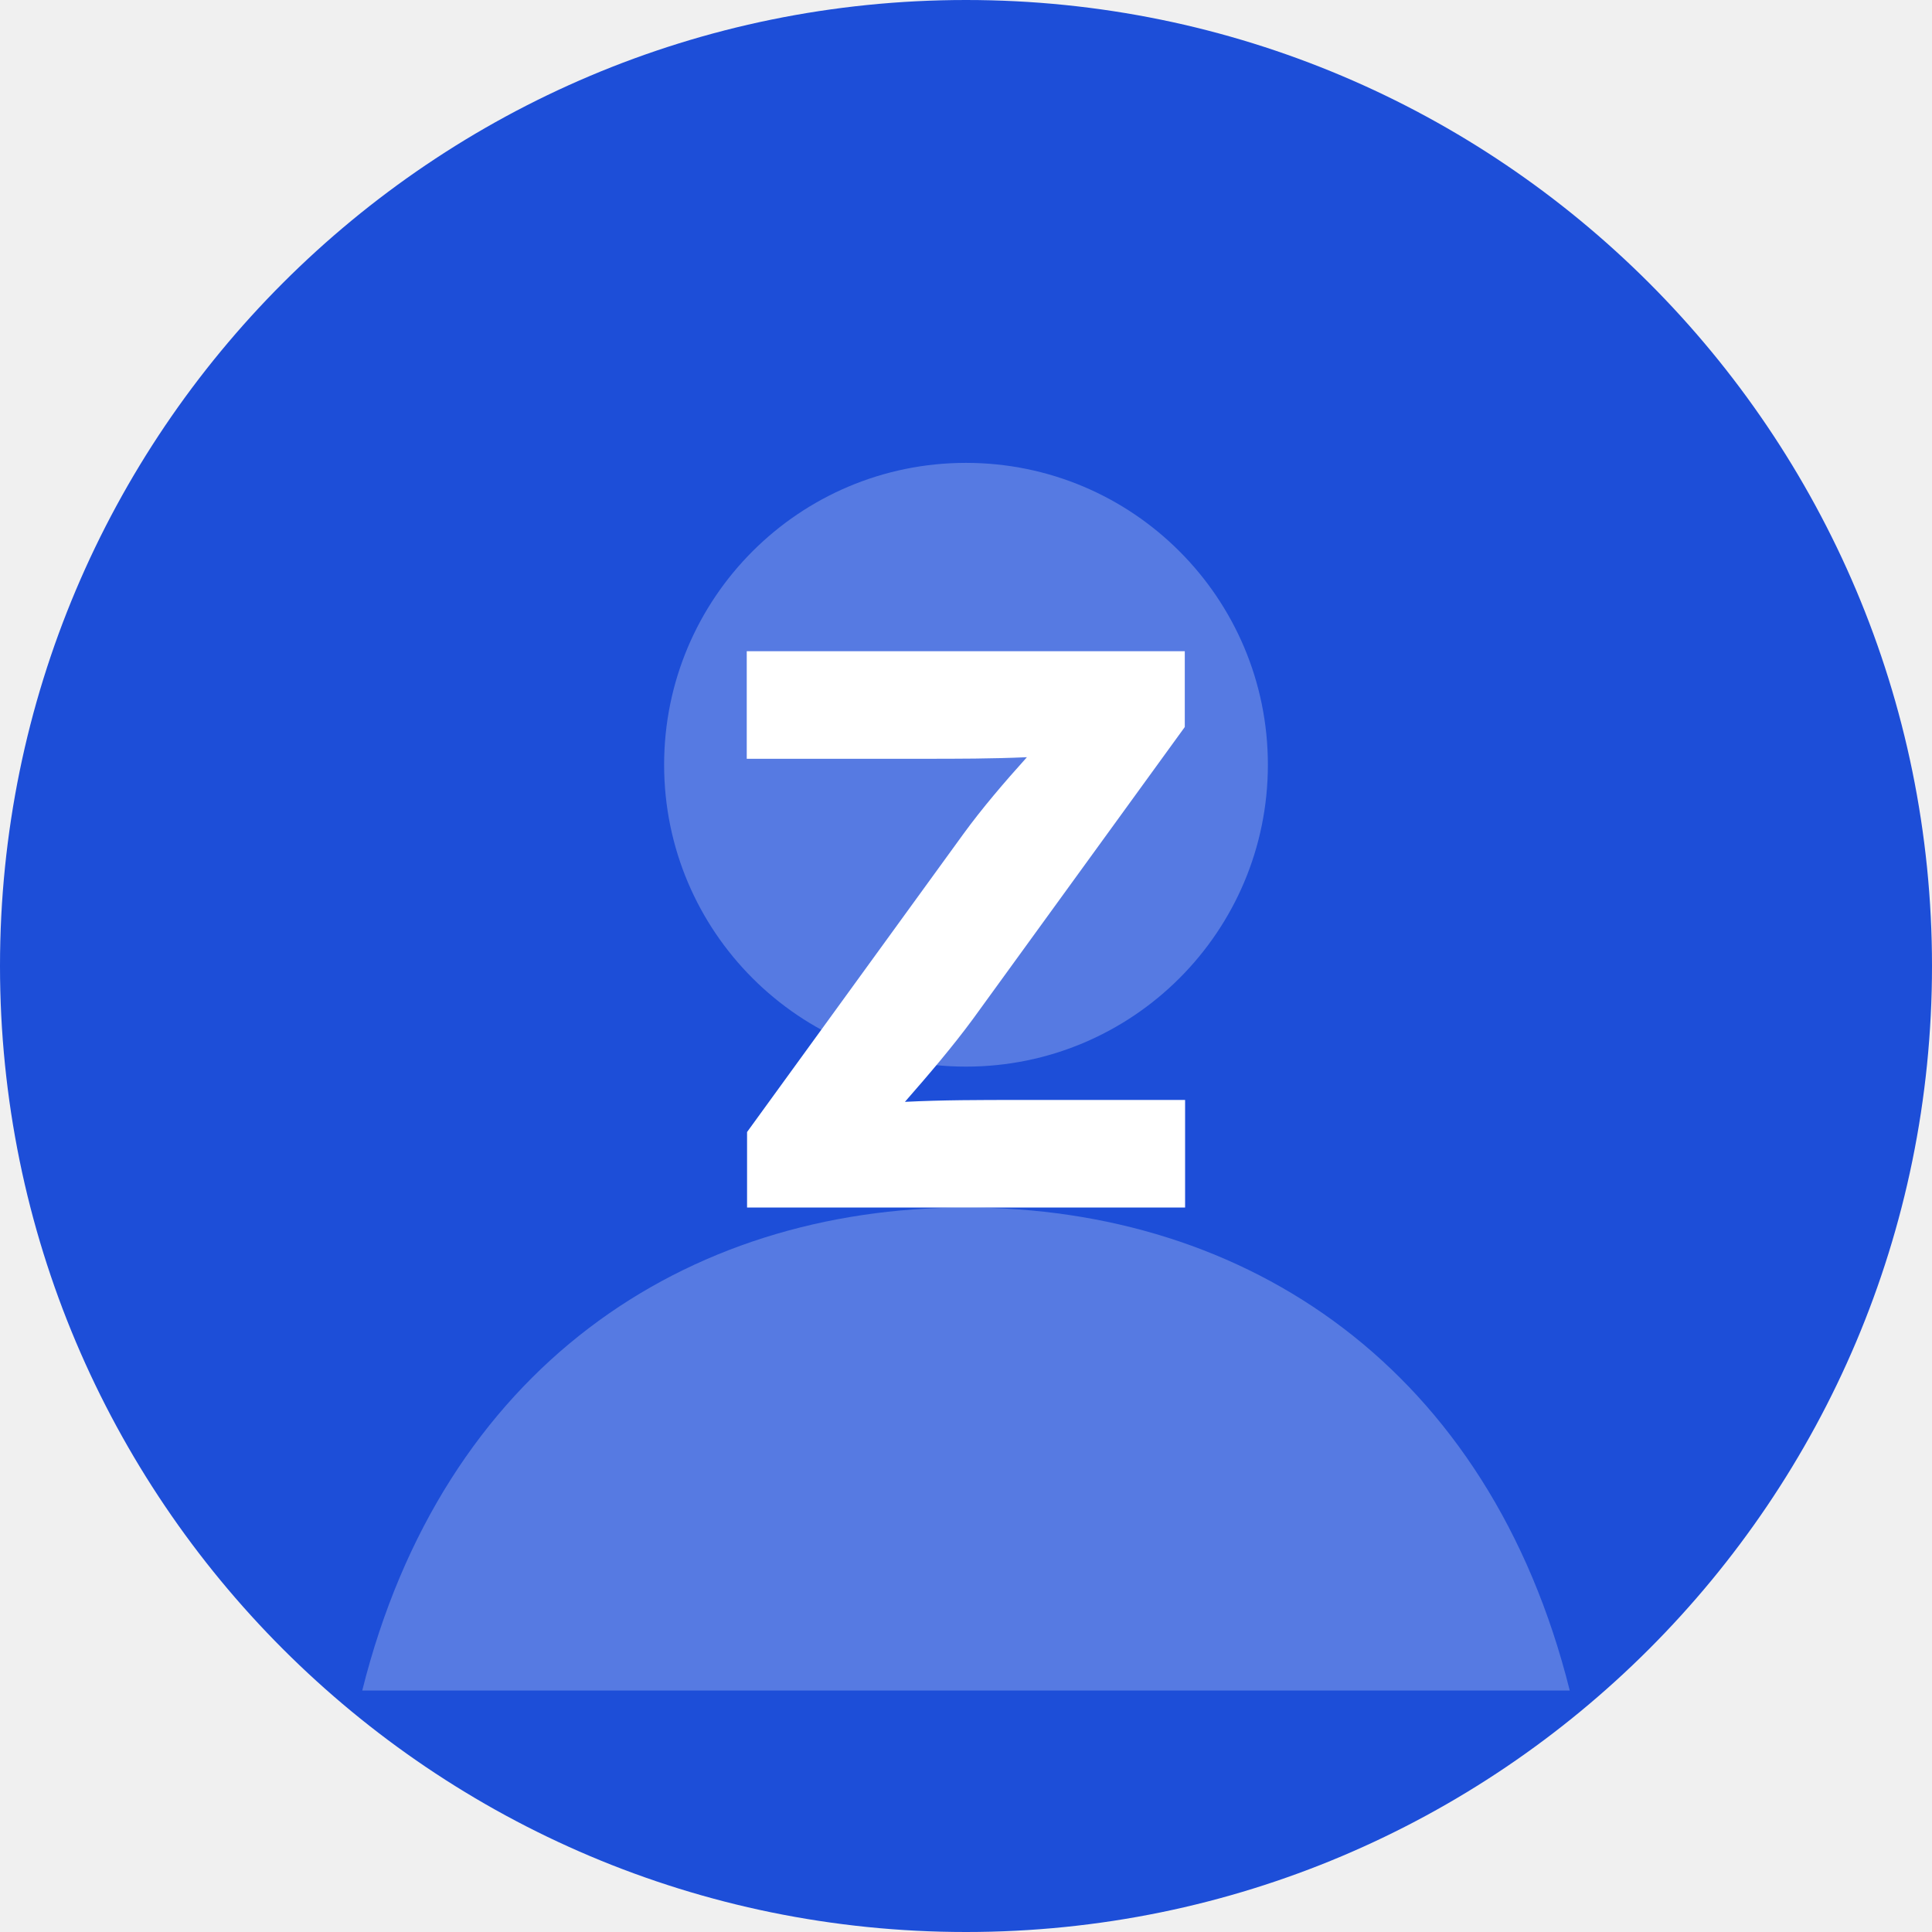
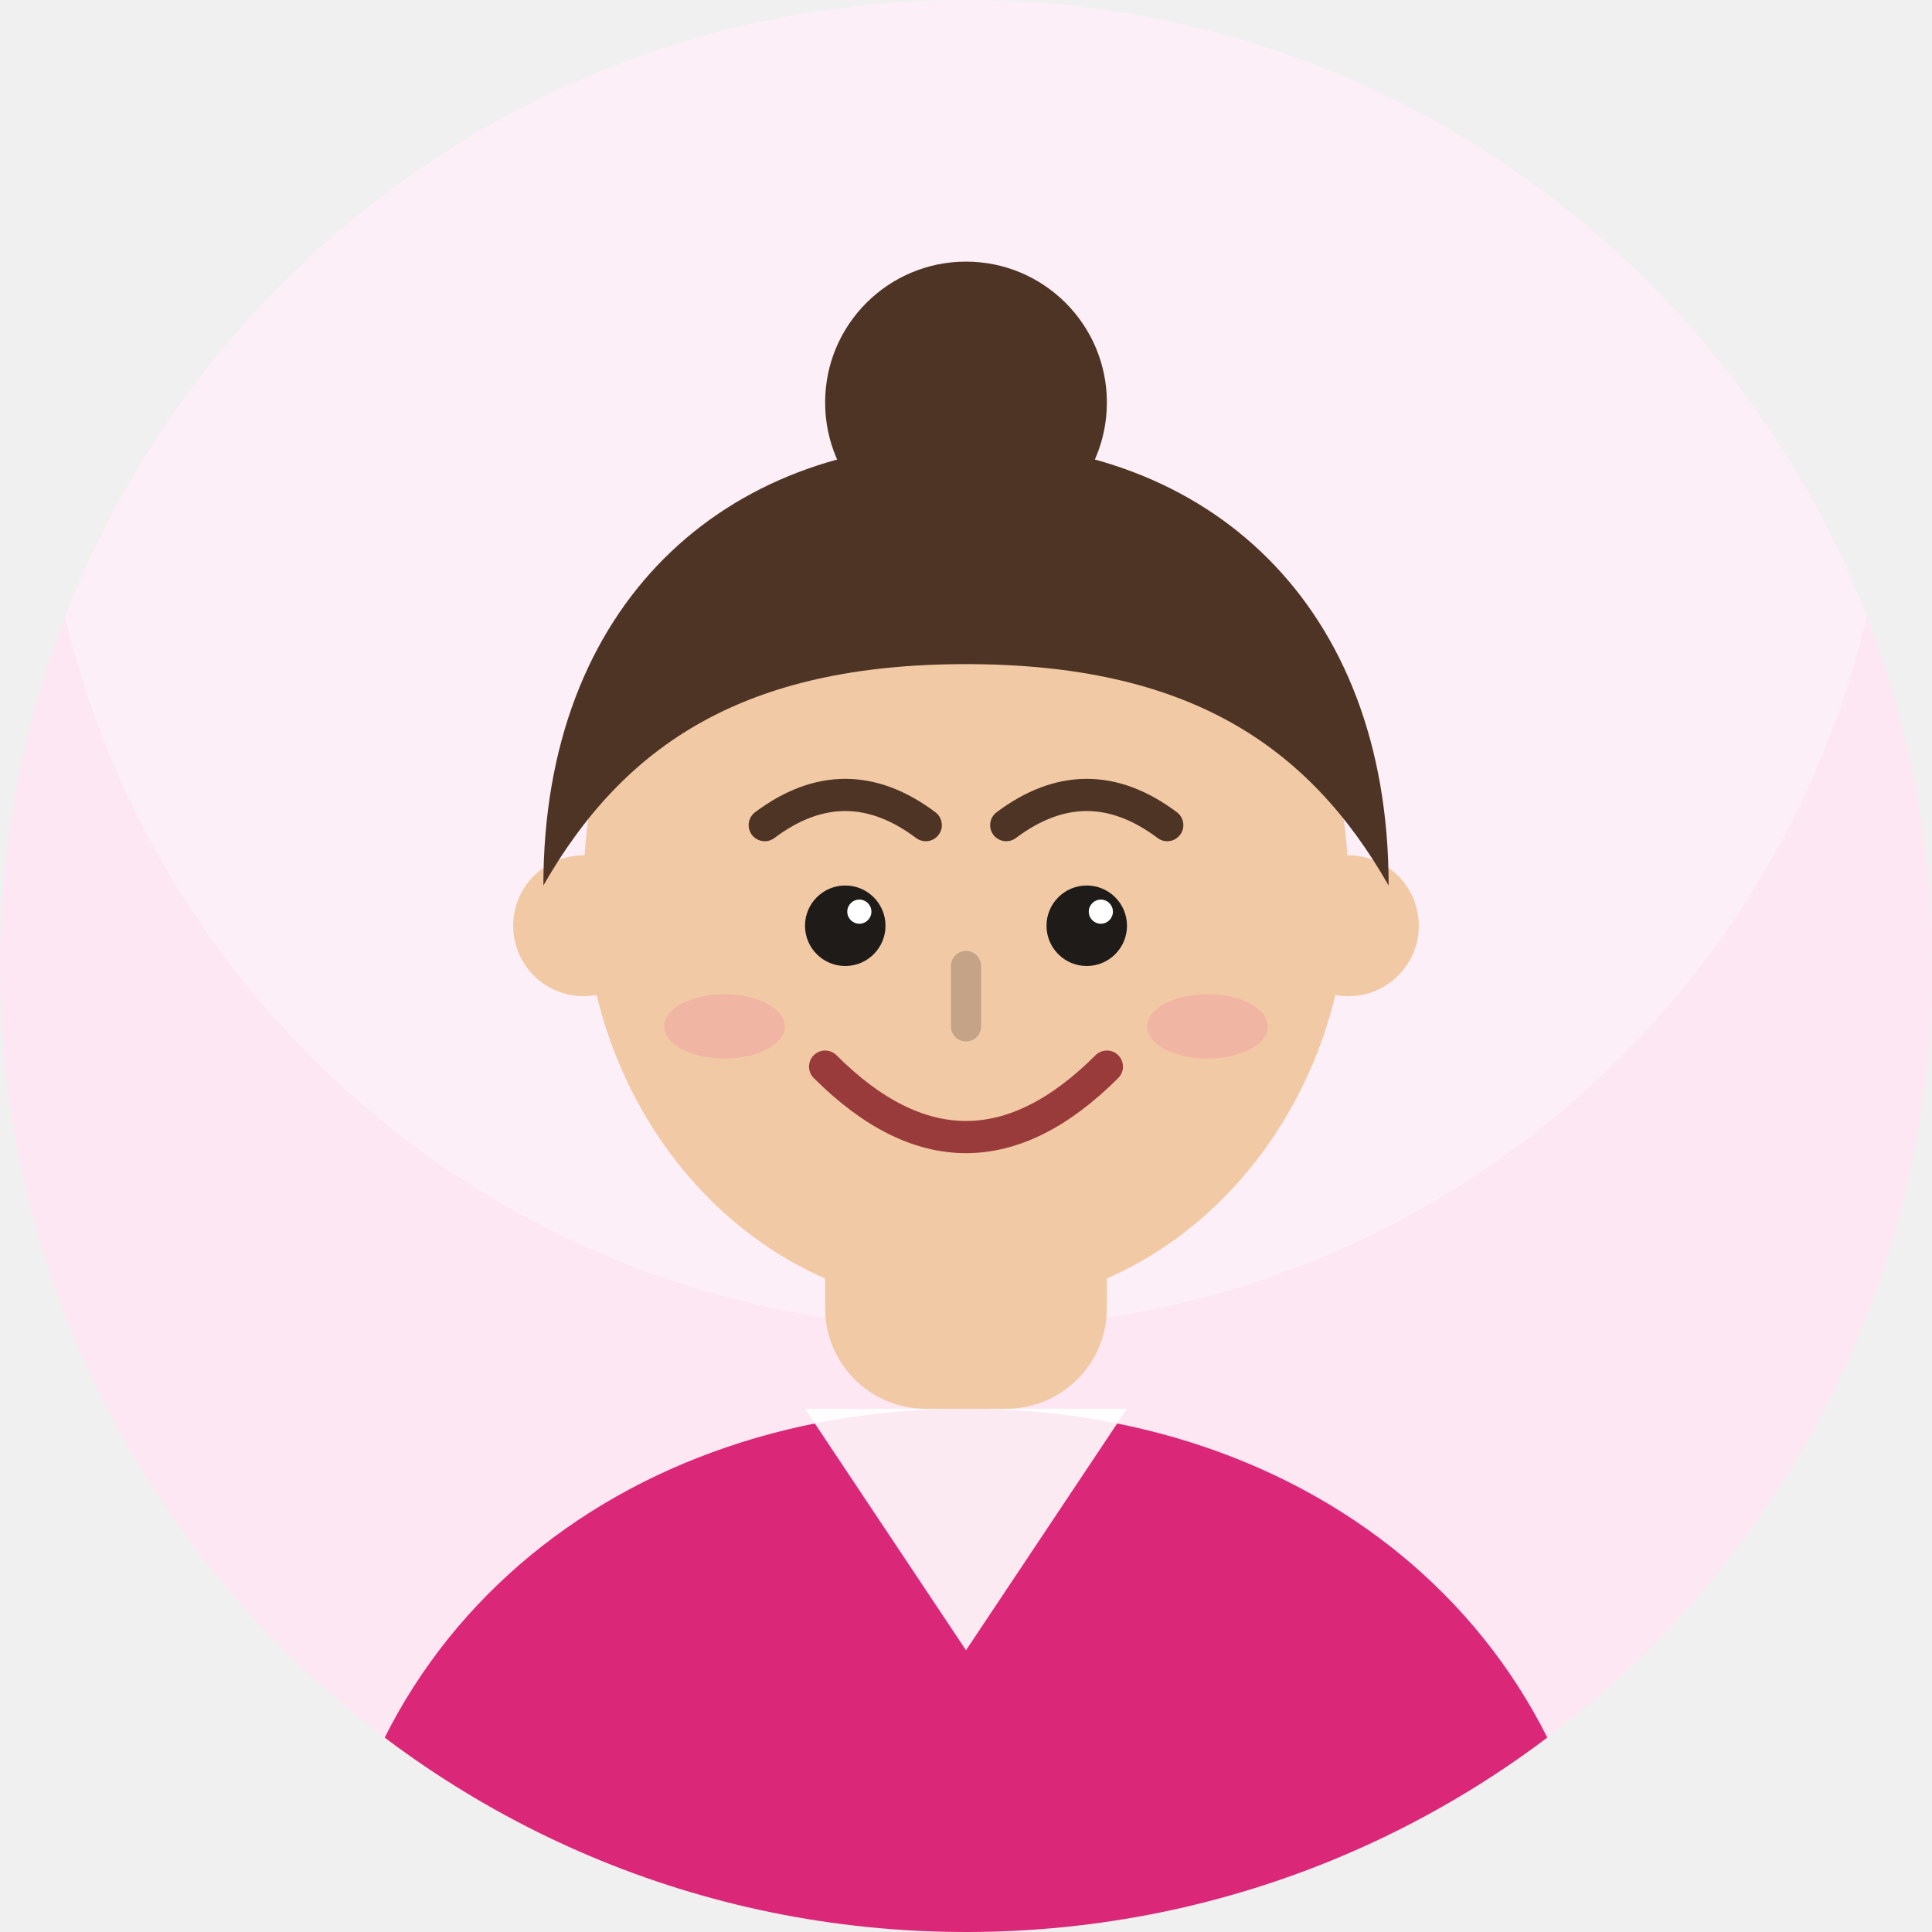
<svg xmlns="http://www.w3.org/2000/svg" viewBox="0 0 96 96" width="96" height="96">
-   <circle cx="48" cy="48" r="48" fill="#1D4ED8" />
-   <circle cx="48" cy="38" r="15" fill="#fff" opacity=".25" />
-   <path d="M18 84c4-16 16-24 30-24s26 8 30 24" fill="#fff" opacity=".25" />
-   <text x="48" y="60" text-anchor="middle" font-family="Inter,Arial,sans-serif" font-size="38" font-weight="800" fill="#fff">Z</text>
+   <defs>
+     <clipPath id="c">
+       <circle cx="48" cy="48" r="48" />
+     </clipPath>
+   </defs>
+   <g clip-path="url(#c)">
+     <rect width="96" height="96" fill="#FCE7F3" />
+     <circle cx="48" cy="20" r="46" fill="#fff" opacity=".35" />
+     <path d="M16 100c0-18 14-30 32-30s32 12 32 30z" fill="#DB2777" />
+     <path d="M40 70h16l-8 12z" fill="#fff" opacity=".9" />
+     <rect x="41" y="56" width="14" height="14" rx="5" fill="#F2C9A5" />
+     <ellipse cx="48" cy="44" rx="19" ry="21" fill="#F2C9A5" />
+     <circle cx="29" cy="46" r="3.5" fill="#F2C9A5" />
+     <circle cx="67" cy="46" r="3.5" fill="#F2C9A5" />
+     <circle cx="48" cy="20" r="7" fill="#4E3425" />
+     <path d="M27 44c0-14 9-22 21-22s21 8 21 22c-4-7-10-11-21-11s-17 4-21 11z" fill="#4E3425" />
+     <path d="M38 41q4-3 8 0M50 41q4-3 8 0" stroke="#4E3425" stroke-width="1.6" fill="none" stroke-linecap="round" />
+     <circle cx="42" cy="46" r="2" fill="#1F1B18" />
+     <circle cx="54" cy="46" r="2" fill="#1F1B18" />
+     <circle cx="42.7" cy="45.3" r=".6" fill="#fff" />
+     <circle cx="54.7" cy="45.3" r=".6" fill="#fff" />
+     <path d="M48 48v3" stroke="#00000030" stroke-width="1.5" stroke-linecap="round" />
+     <path d="M41 53q7 7 14 0" stroke="#9A3B3B" stroke-width="1.6" fill="none" stroke-linecap="round" />
+     <ellipse cx="36" cy="51" rx="3" ry="1.6" fill="#F0A1A1" opacity=".5" />
+     <ellipse cx="60" cy="51" rx="3" ry="1.6" fill="#F0A1A1" opacity=".5" />
+   </g>
</svg>
